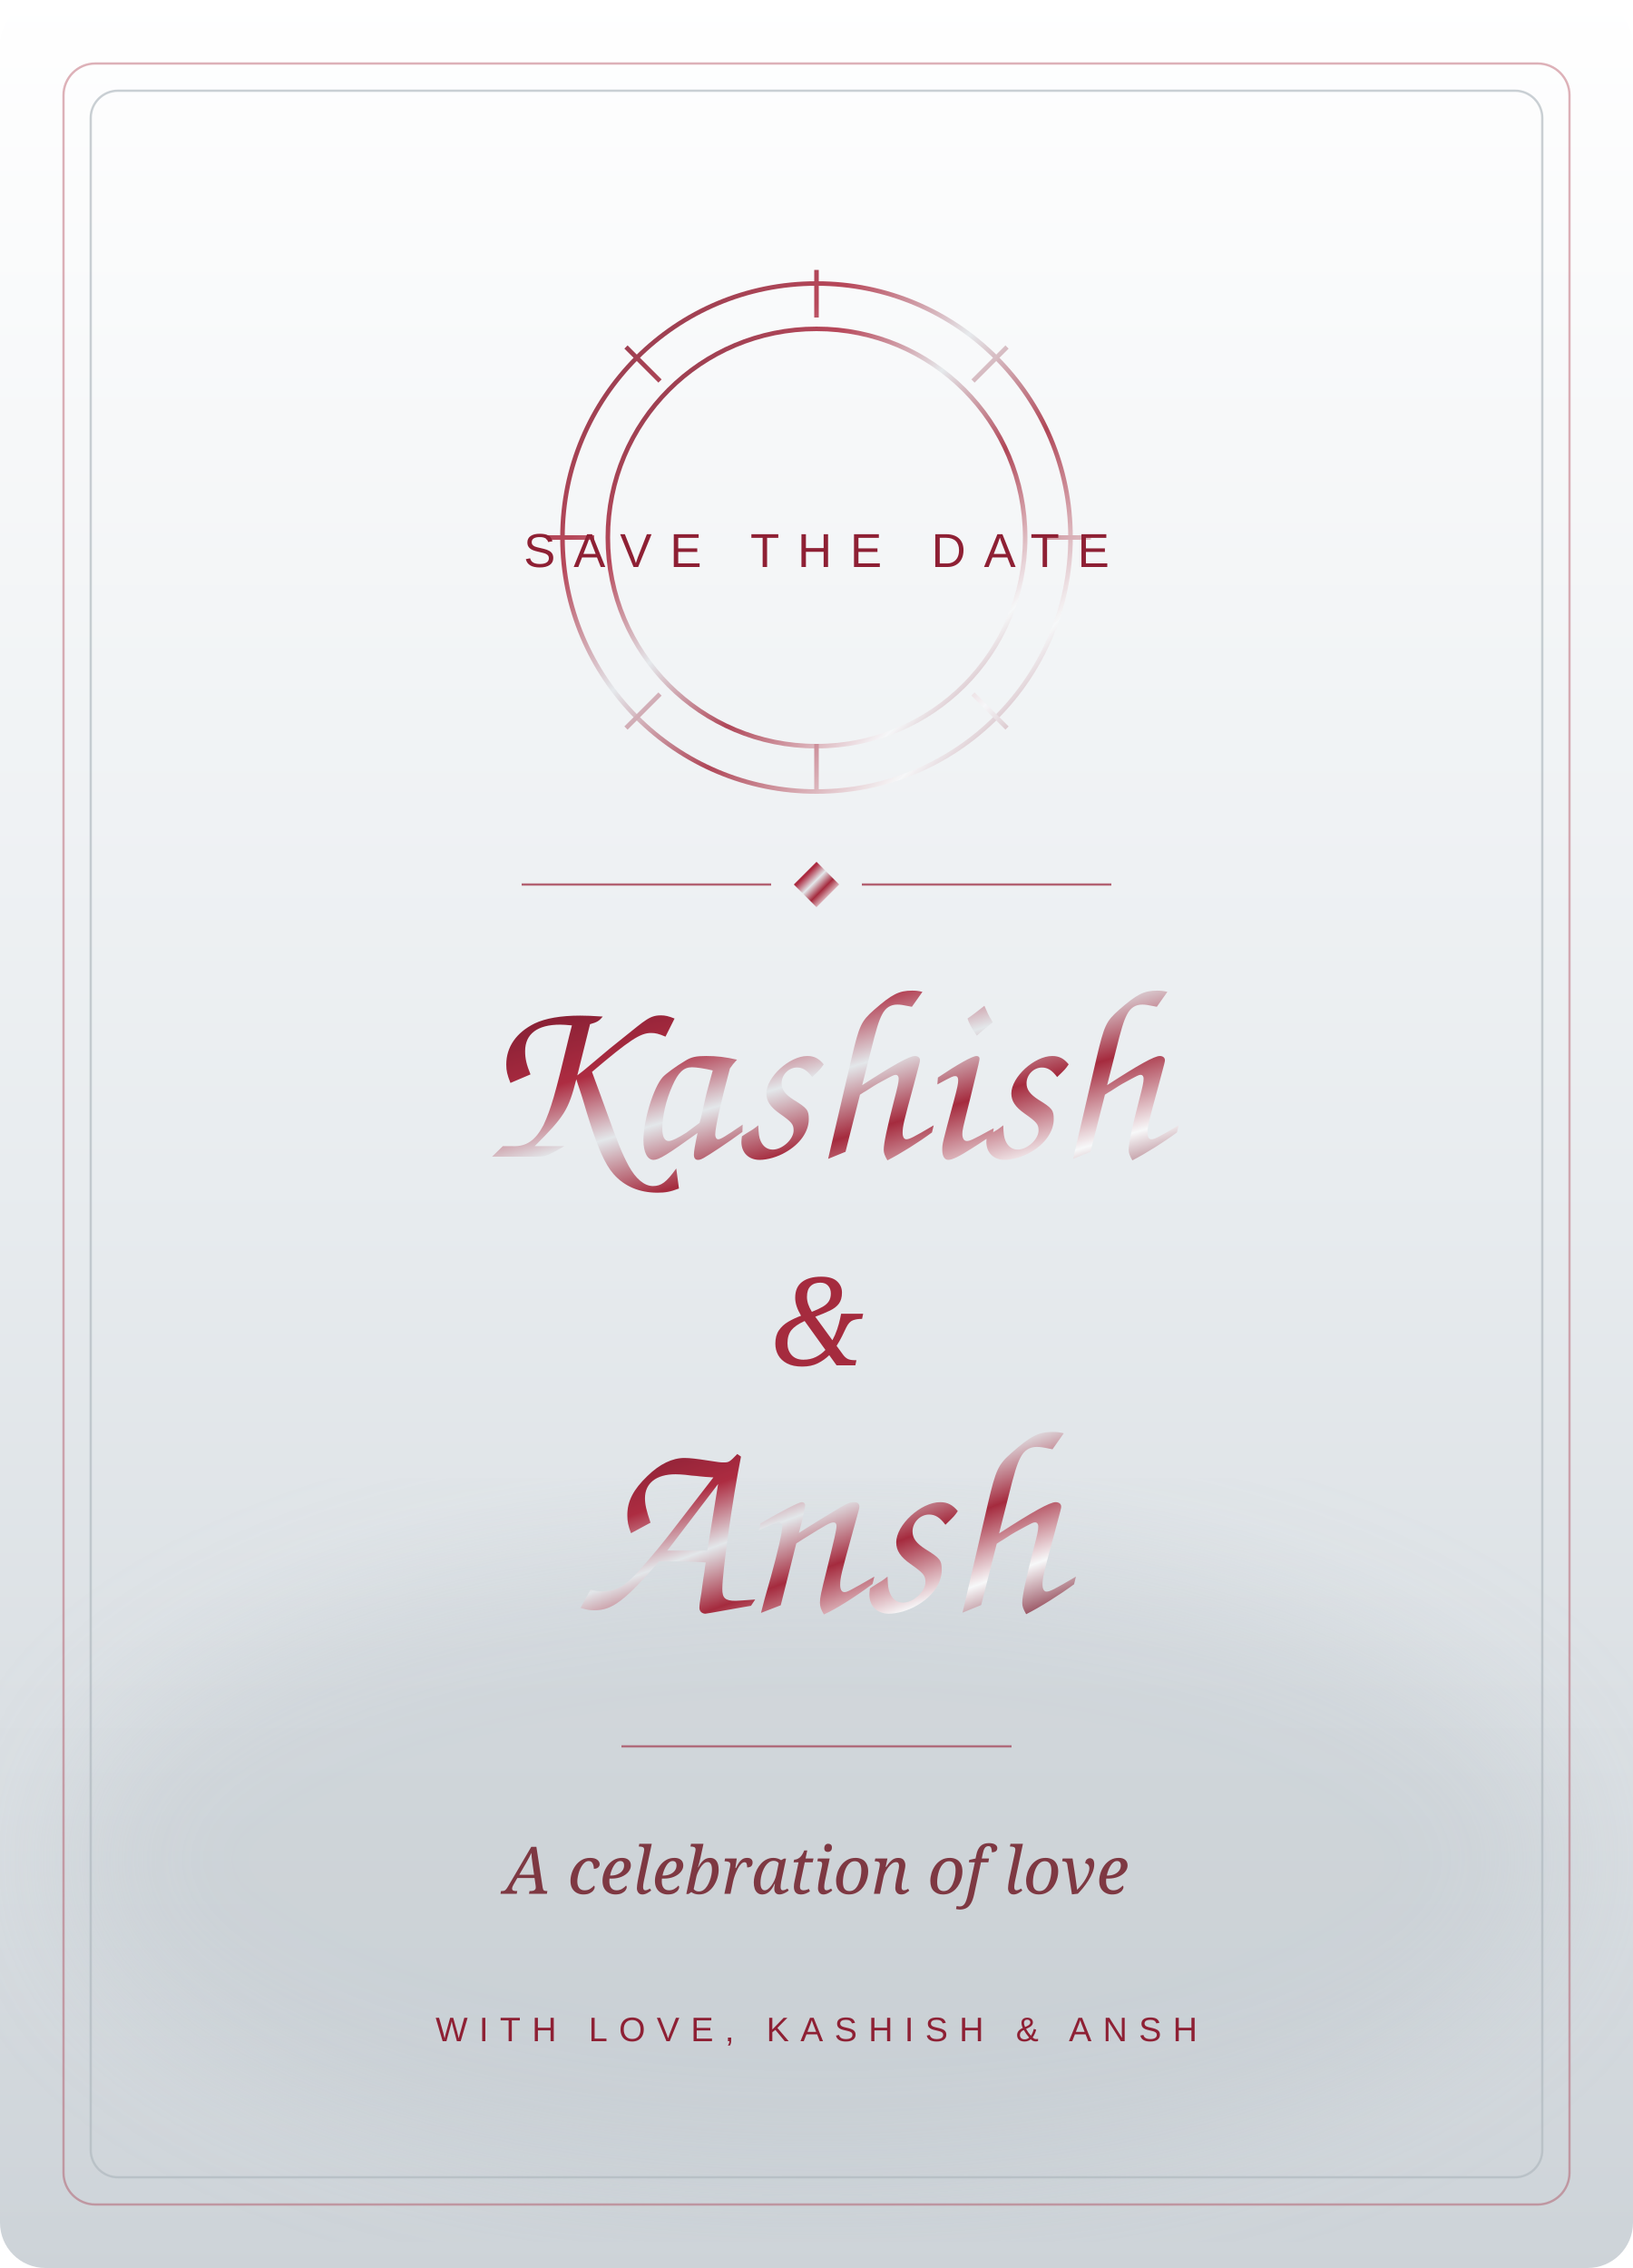
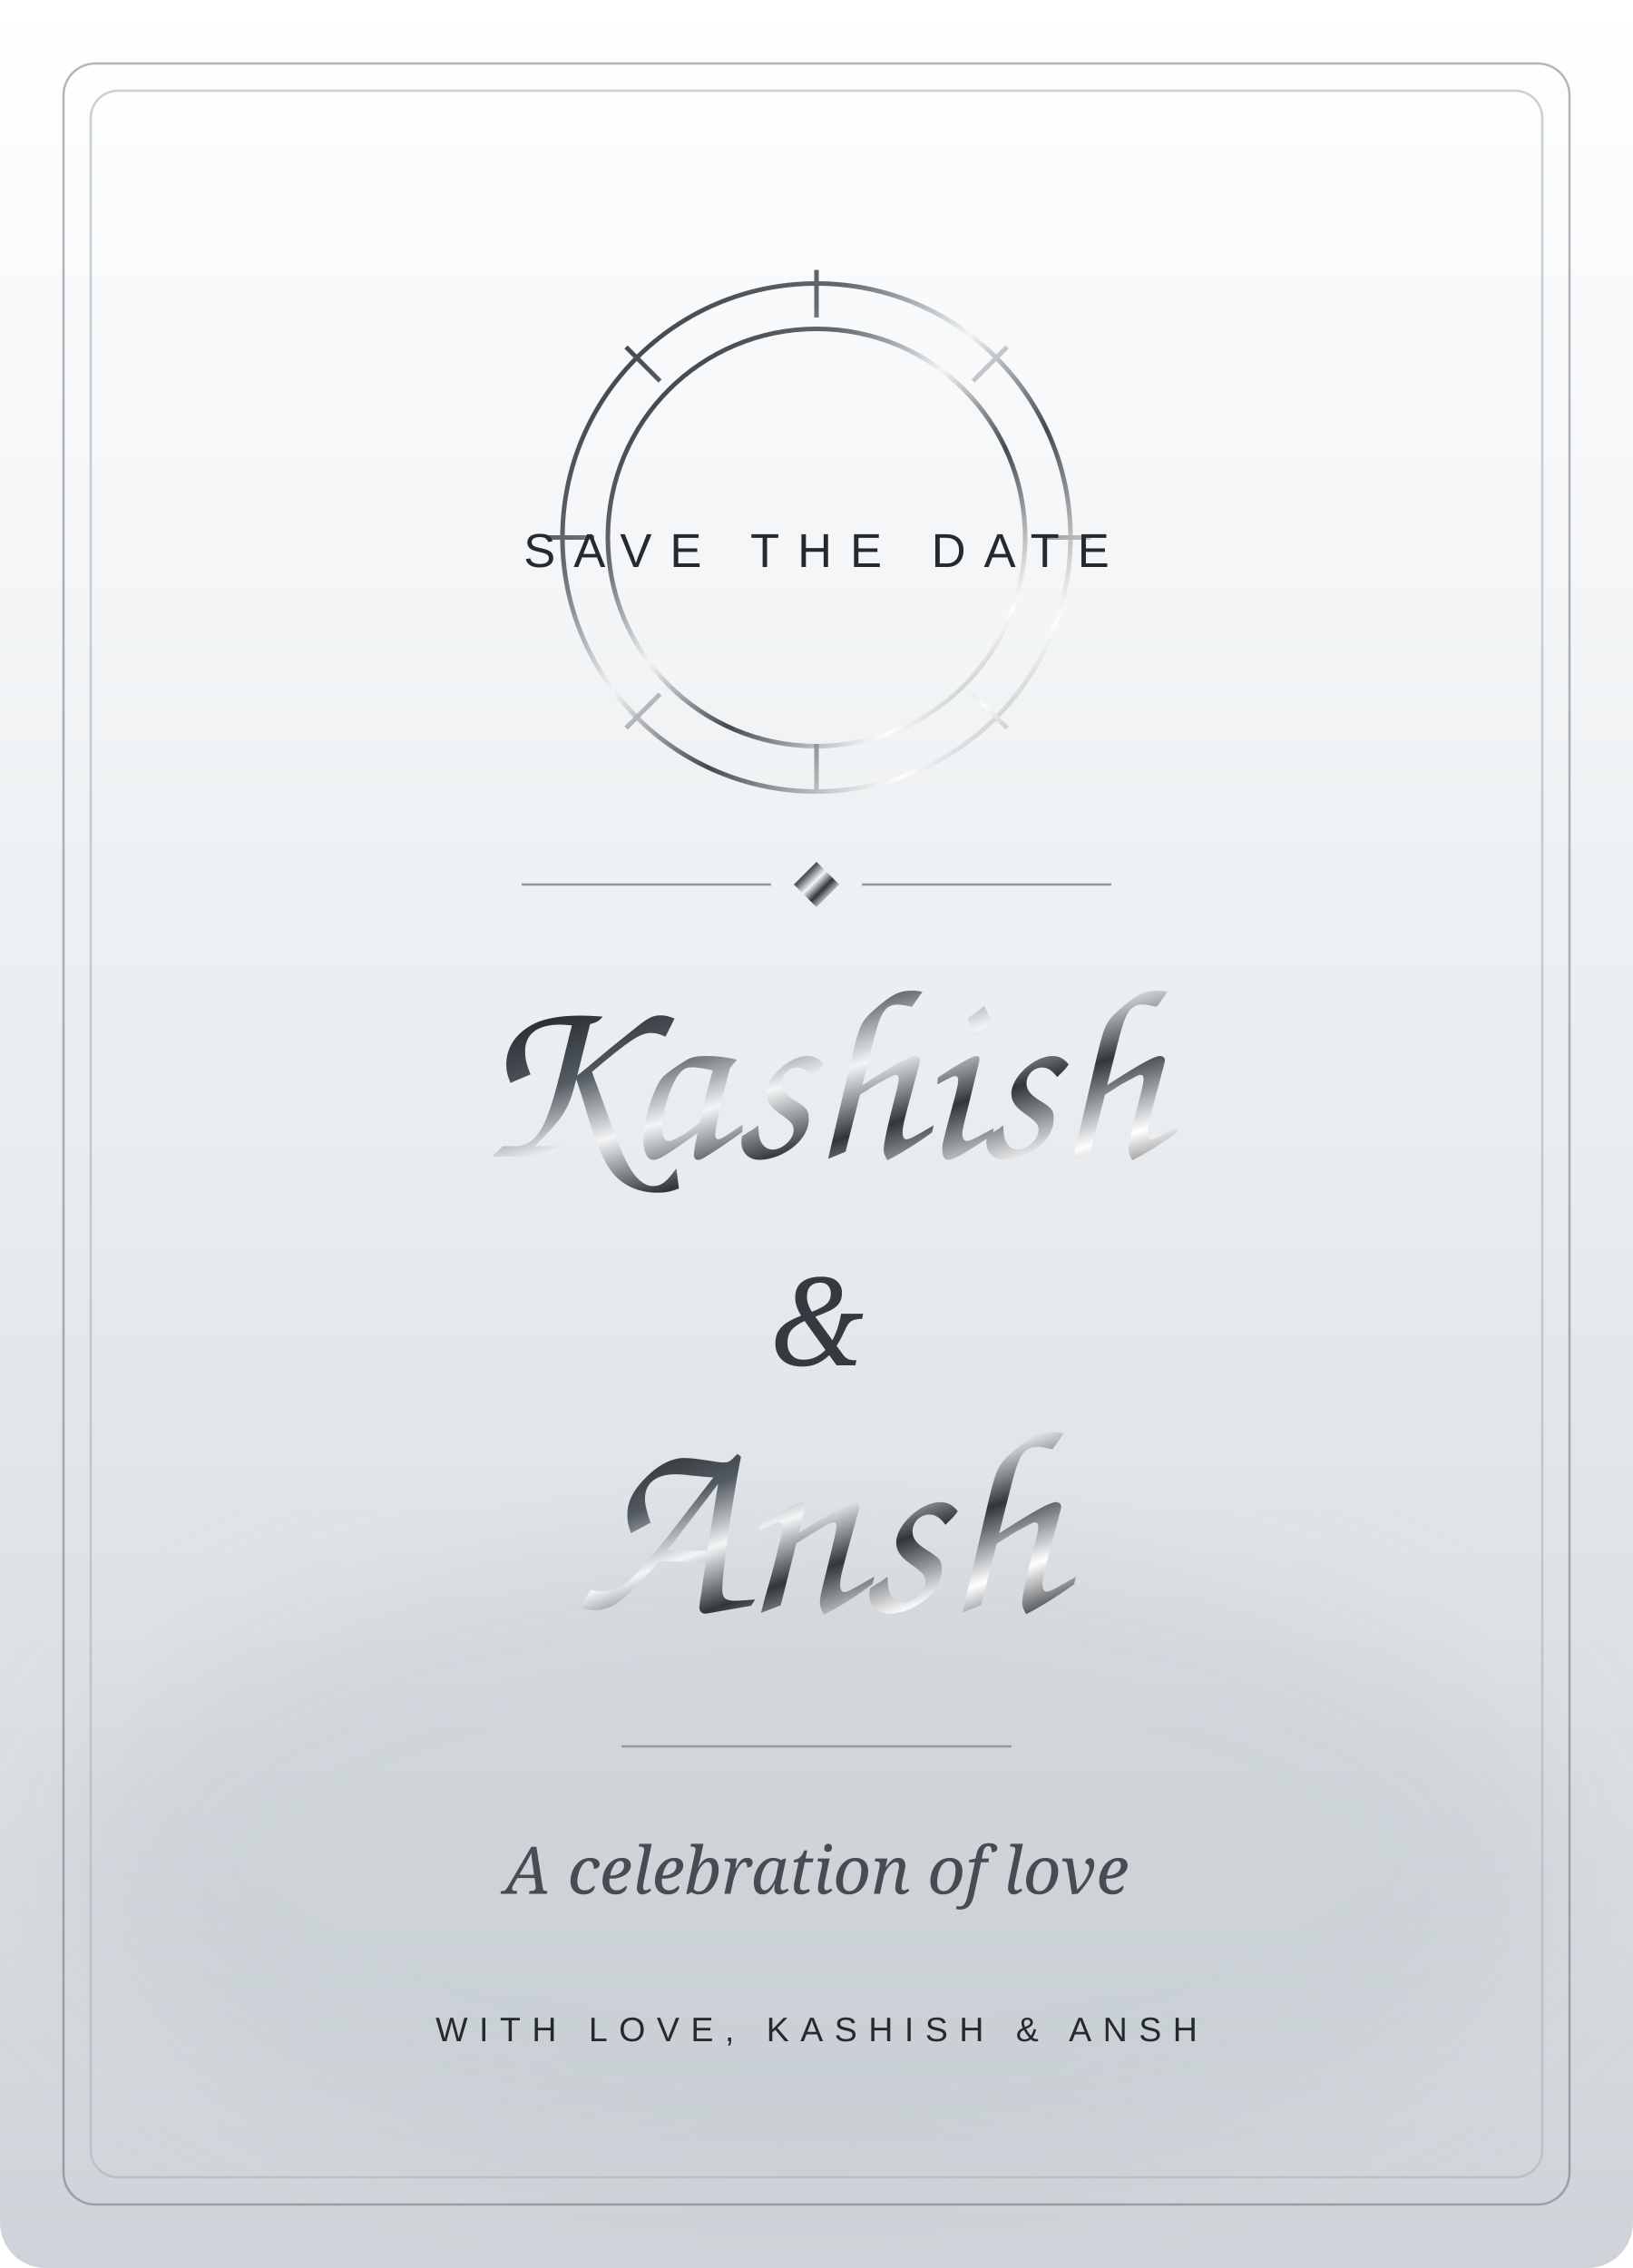
<svg xmlns="http://www.w3.org/2000/svg" viewBox="0 0 720 1000" role="img" aria-labelledby="title desc">
  <defs>
    <linearGradient id="paper" x2="0" y2="1">
      <stop stop-color="#fff" />
      <stop offset=".52" stop-color="#e8ecef" />
      <stop offset="1" stop-color="#cdd3d8" />
    </linearGradient>
-     <linearGradient id="ruby" x1="0" x2="1" y2="1">
-       <stop stop-color="#72192d" />
-       <stop offset=".28" stop-color="#ad2c41" />
-       <stop offset=".45" stop-color="#e3e7ea" />
-       <stop offset=".62" stop-color="#a52b3e" />
-       <stop offset=".82" stop-color="#f7f8f9" />
-       <stop offset="1" stop-color="#791b2e" />
+     <linearGradient id="chrome" x1="0" x2="1" y2="1">
+       <stop stop-color="#111416" />
+       <stop offset=".28" stop-color="#535b62" />
+       <stop offset=".45" stop-color="#f3f5f6" />
+       <stop offset=".62" stop-color="#30363b" />
+       <stop offset=".82" stop-color="#fff" />
+       <stop offset="1" stop-color="#171a1d" />
    </linearGradient>
    <filter id="soft">
      <feGaussianBlur stdDeviation="28" />
    </filter>
  </defs>
  <rect width="720" height="1000" rx="20" fill="url(#paper)" />
  <ellipse cx="360" cy="820" rx="330" ry="140" fill="#aeb7be" opacity=".24" filter="url(#soft)" />
-   <rect x="28" y="28" width="664" height="944" rx="14" fill="none" stroke="#a52b3e" stroke-opacity=".36" />
+   <rect x="28" y="28" width="664" height="944" rx="14" fill="none" stroke="#4c555d" stroke-opacity=".42" />
  <rect x="40" y="40" width="640" height="920" rx="12" fill="none" stroke="#aeb7be" stroke-opacity=".65" />
-   <g fill="none" stroke="url(#ruby)" stroke-width="2" opacity=".86">
+   <g fill="none" stroke="url(#chrome)" stroke-width="2" opacity=".9">
    <path d="M360 125c-62 0-112 50-112 112s50 112 112 112 112-50 112-112-50-112-112-112Z" />
    <path d="M360 145c-51 0-92 41-92 92s41 92 92 92 92-41 92-92-41-92-92-92Z" />
    <path d="M360 119v21m0 188v21M241 237h21m198 0h21M276 153l15 15m138 138 15 15m0-168-15 15m-138 138-15 15" />
  </g>
-   <text x="360" y="250" text-anchor="middle" fill="#8e2034" font-family="Montserrat,Arial,sans-serif" font-size="21" letter-spacing="8">SAVE THE DATE</text>
-   <path d="M230 390h110m40 0h110" stroke="#9d2b40" stroke-width="1" opacity=".72" />
-   <path d="m360 380 10 10-10 10-10-10z" fill="url(#ruby)" />
-   <text x="360" y="510" text-anchor="middle" fill="url(#ruby)" font-family="'Great Vibes','Brush Script MT',cursive" font-size="108">Kashish</text>
-   <text x="360" y="602" text-anchor="middle" fill="#a52b3e" font-family="'Cormorant Garamond',Georgia,serif" font-size="54" font-style="italic">&amp;</text>
-   <text x="360" y="710" text-anchor="middle" fill="url(#ruby)" font-family="'Great Vibes','Brush Script MT',cursive" font-size="116">Ansh</text>
-   <path d="M274 770h172" stroke="#9d2b40" stroke-width="1" opacity=".62" />
-   <text x="360" y="835" text-anchor="middle" fill="#7e3842" font-family="'Cormorant Garamond',Georgia,serif" font-size="29" font-style="italic">A celebration of love</text>
-   <text x="360" y="900" text-anchor="middle" fill="#8e2034" font-family="Montserrat,Arial,sans-serif" font-size="15" letter-spacing="5">WITH LOVE, KASHISH &amp; ANSH</text>
+   <text x="360" y="250" text-anchor="middle" fill="#252a2f" font-family="Montserrat,Arial,sans-serif" font-size="21" letter-spacing="8">SAVE THE DATE</text>
+   <path d="M230 390h110m40 0h110" stroke="#6d767e" stroke-width="1" opacity=".72" />
+   <path d="m360 380 10 10-10 10-10-10z" fill="url(#chrome)" />
+   <text x="360" y="510" text-anchor="middle" fill="url(#chrome)" font-family="'Great Vibes','Brush Script MT',cursive" font-size="108">Kashish</text>
+   <text x="360" y="602" text-anchor="middle" fill="#343a40" font-family="'Cormorant Garamond',Georgia,serif" font-size="54" font-style="italic">&amp;</text>
+   <text x="360" y="710" text-anchor="middle" fill="url(#chrome)" font-family="'Great Vibes','Brush Script MT',cursive" font-size="116">Ansh</text>
+   <path d="M274 770h172" stroke="#6d767e" stroke-width="1" opacity=".62" />
+   <text x="360" y="835" text-anchor="middle" fill="#454c53" font-family="'Cormorant Garamond',Georgia,serif" font-size="29" font-style="italic">A celebration of love</text>
+   <text x="360" y="900" text-anchor="middle" fill="#252a2f" font-family="Montserrat,Arial,sans-serif" font-size="15" letter-spacing="5">WITH LOVE, KASHISH &amp; ANSH</text>
</svg>
